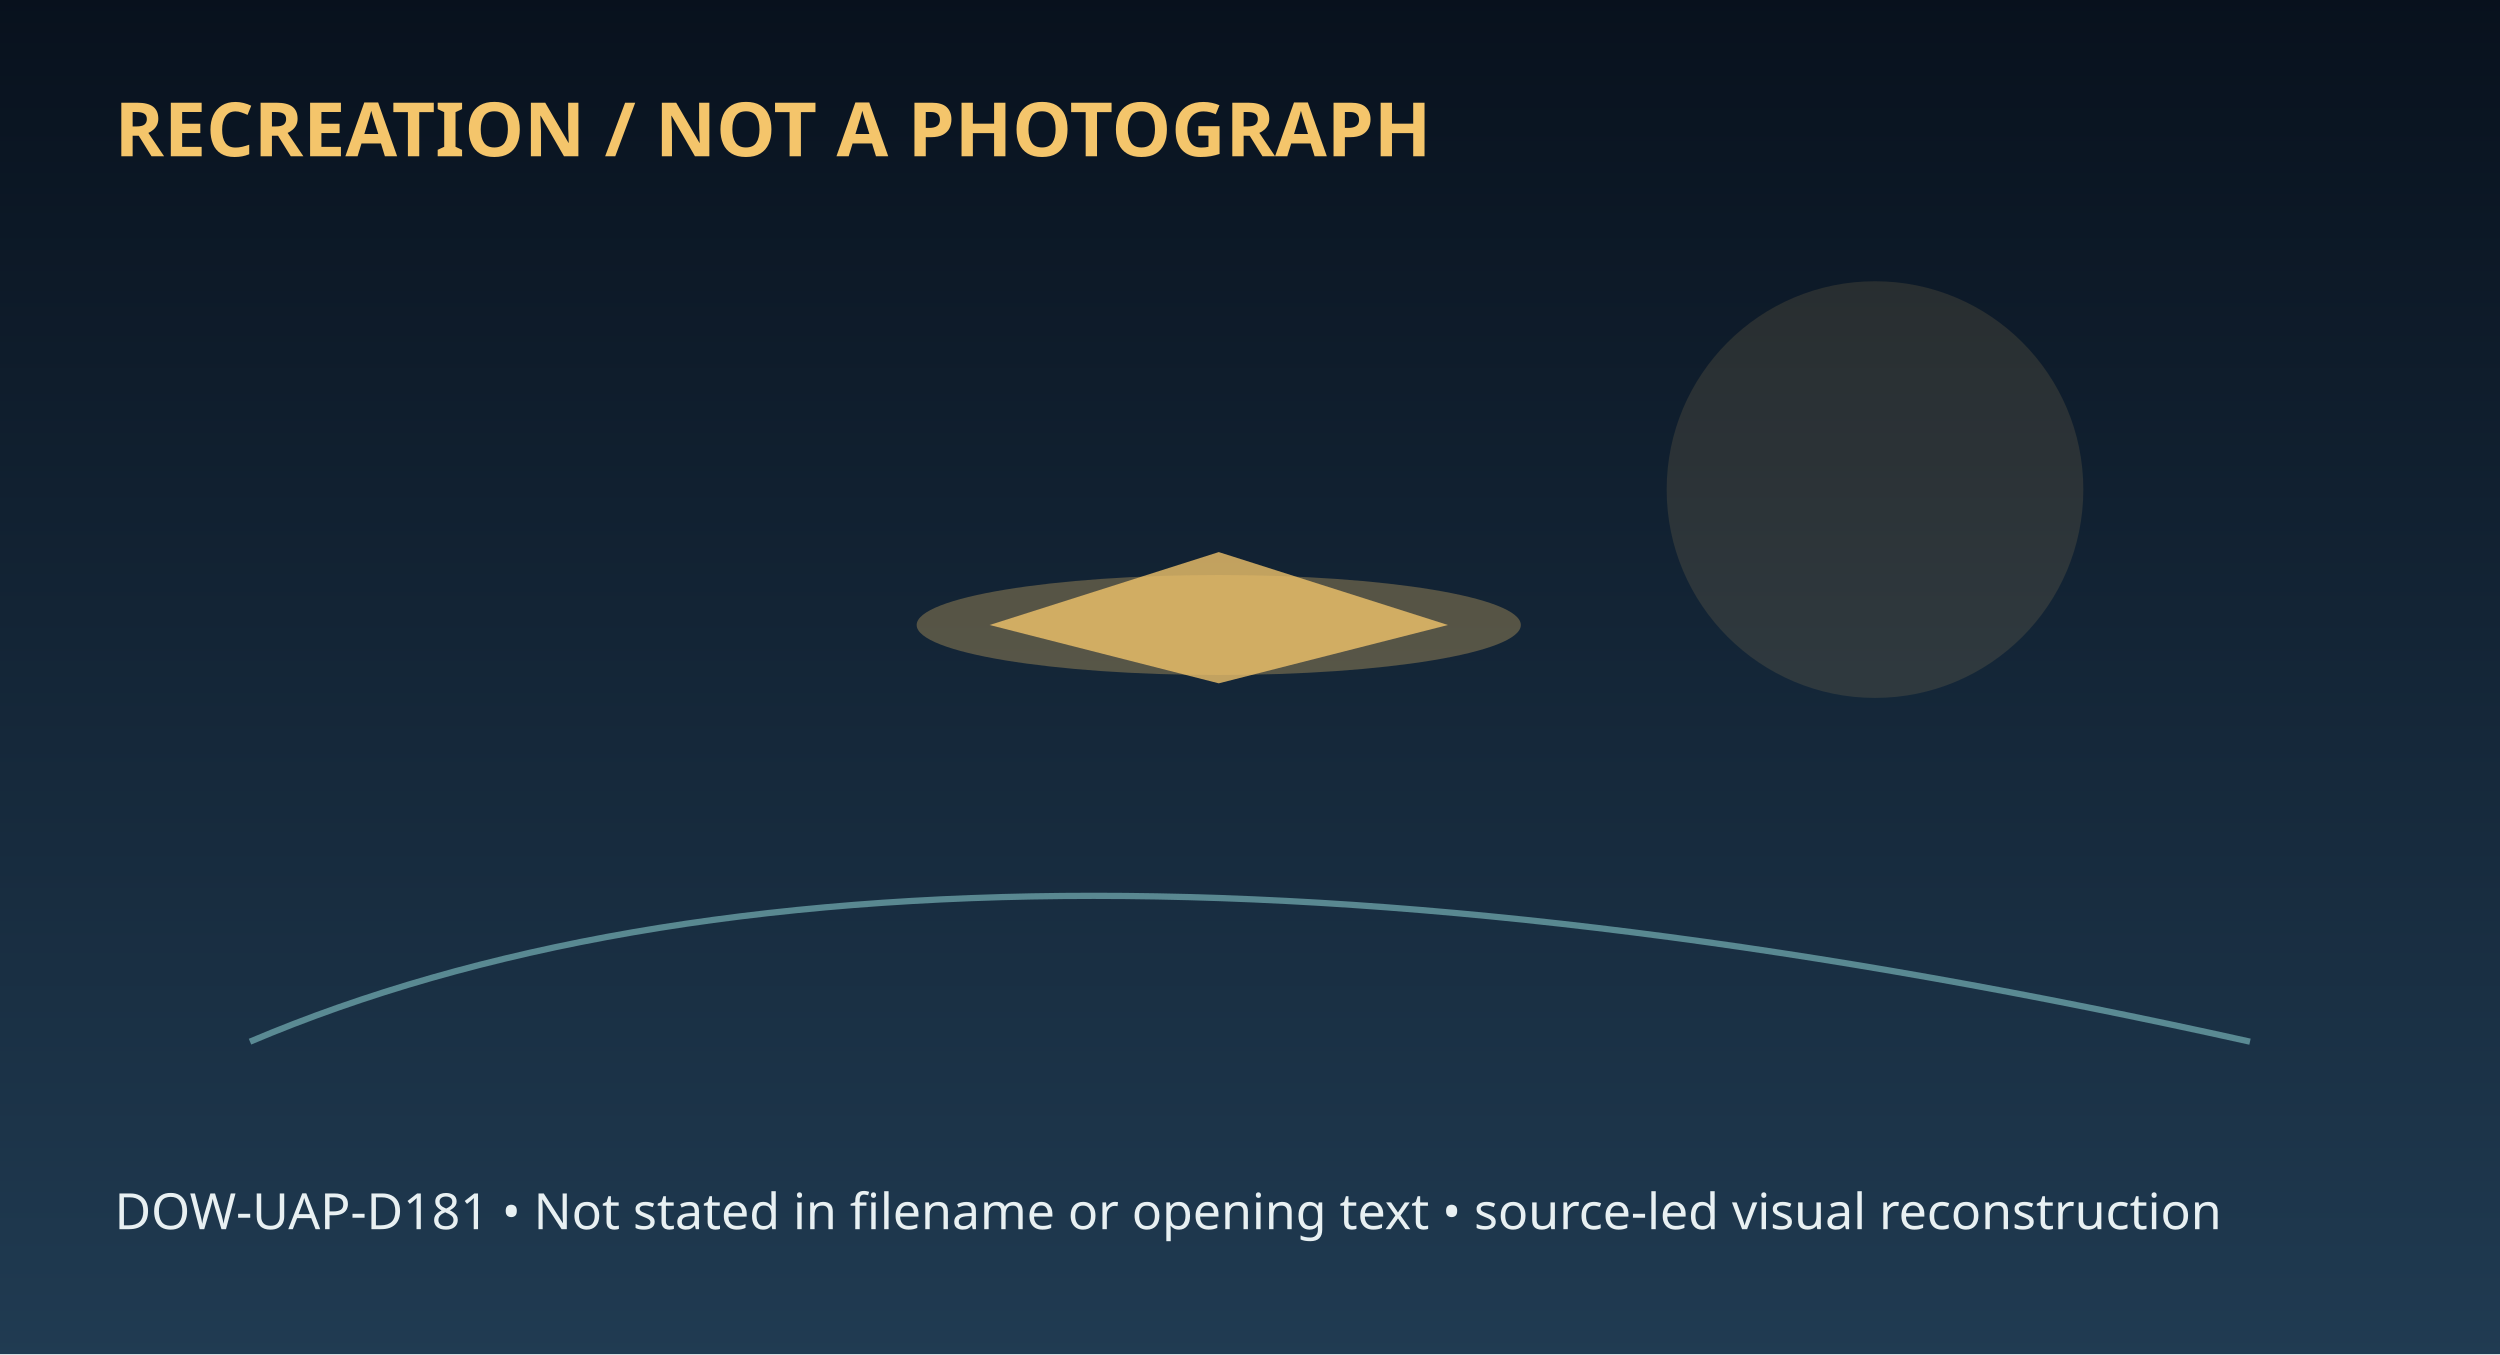
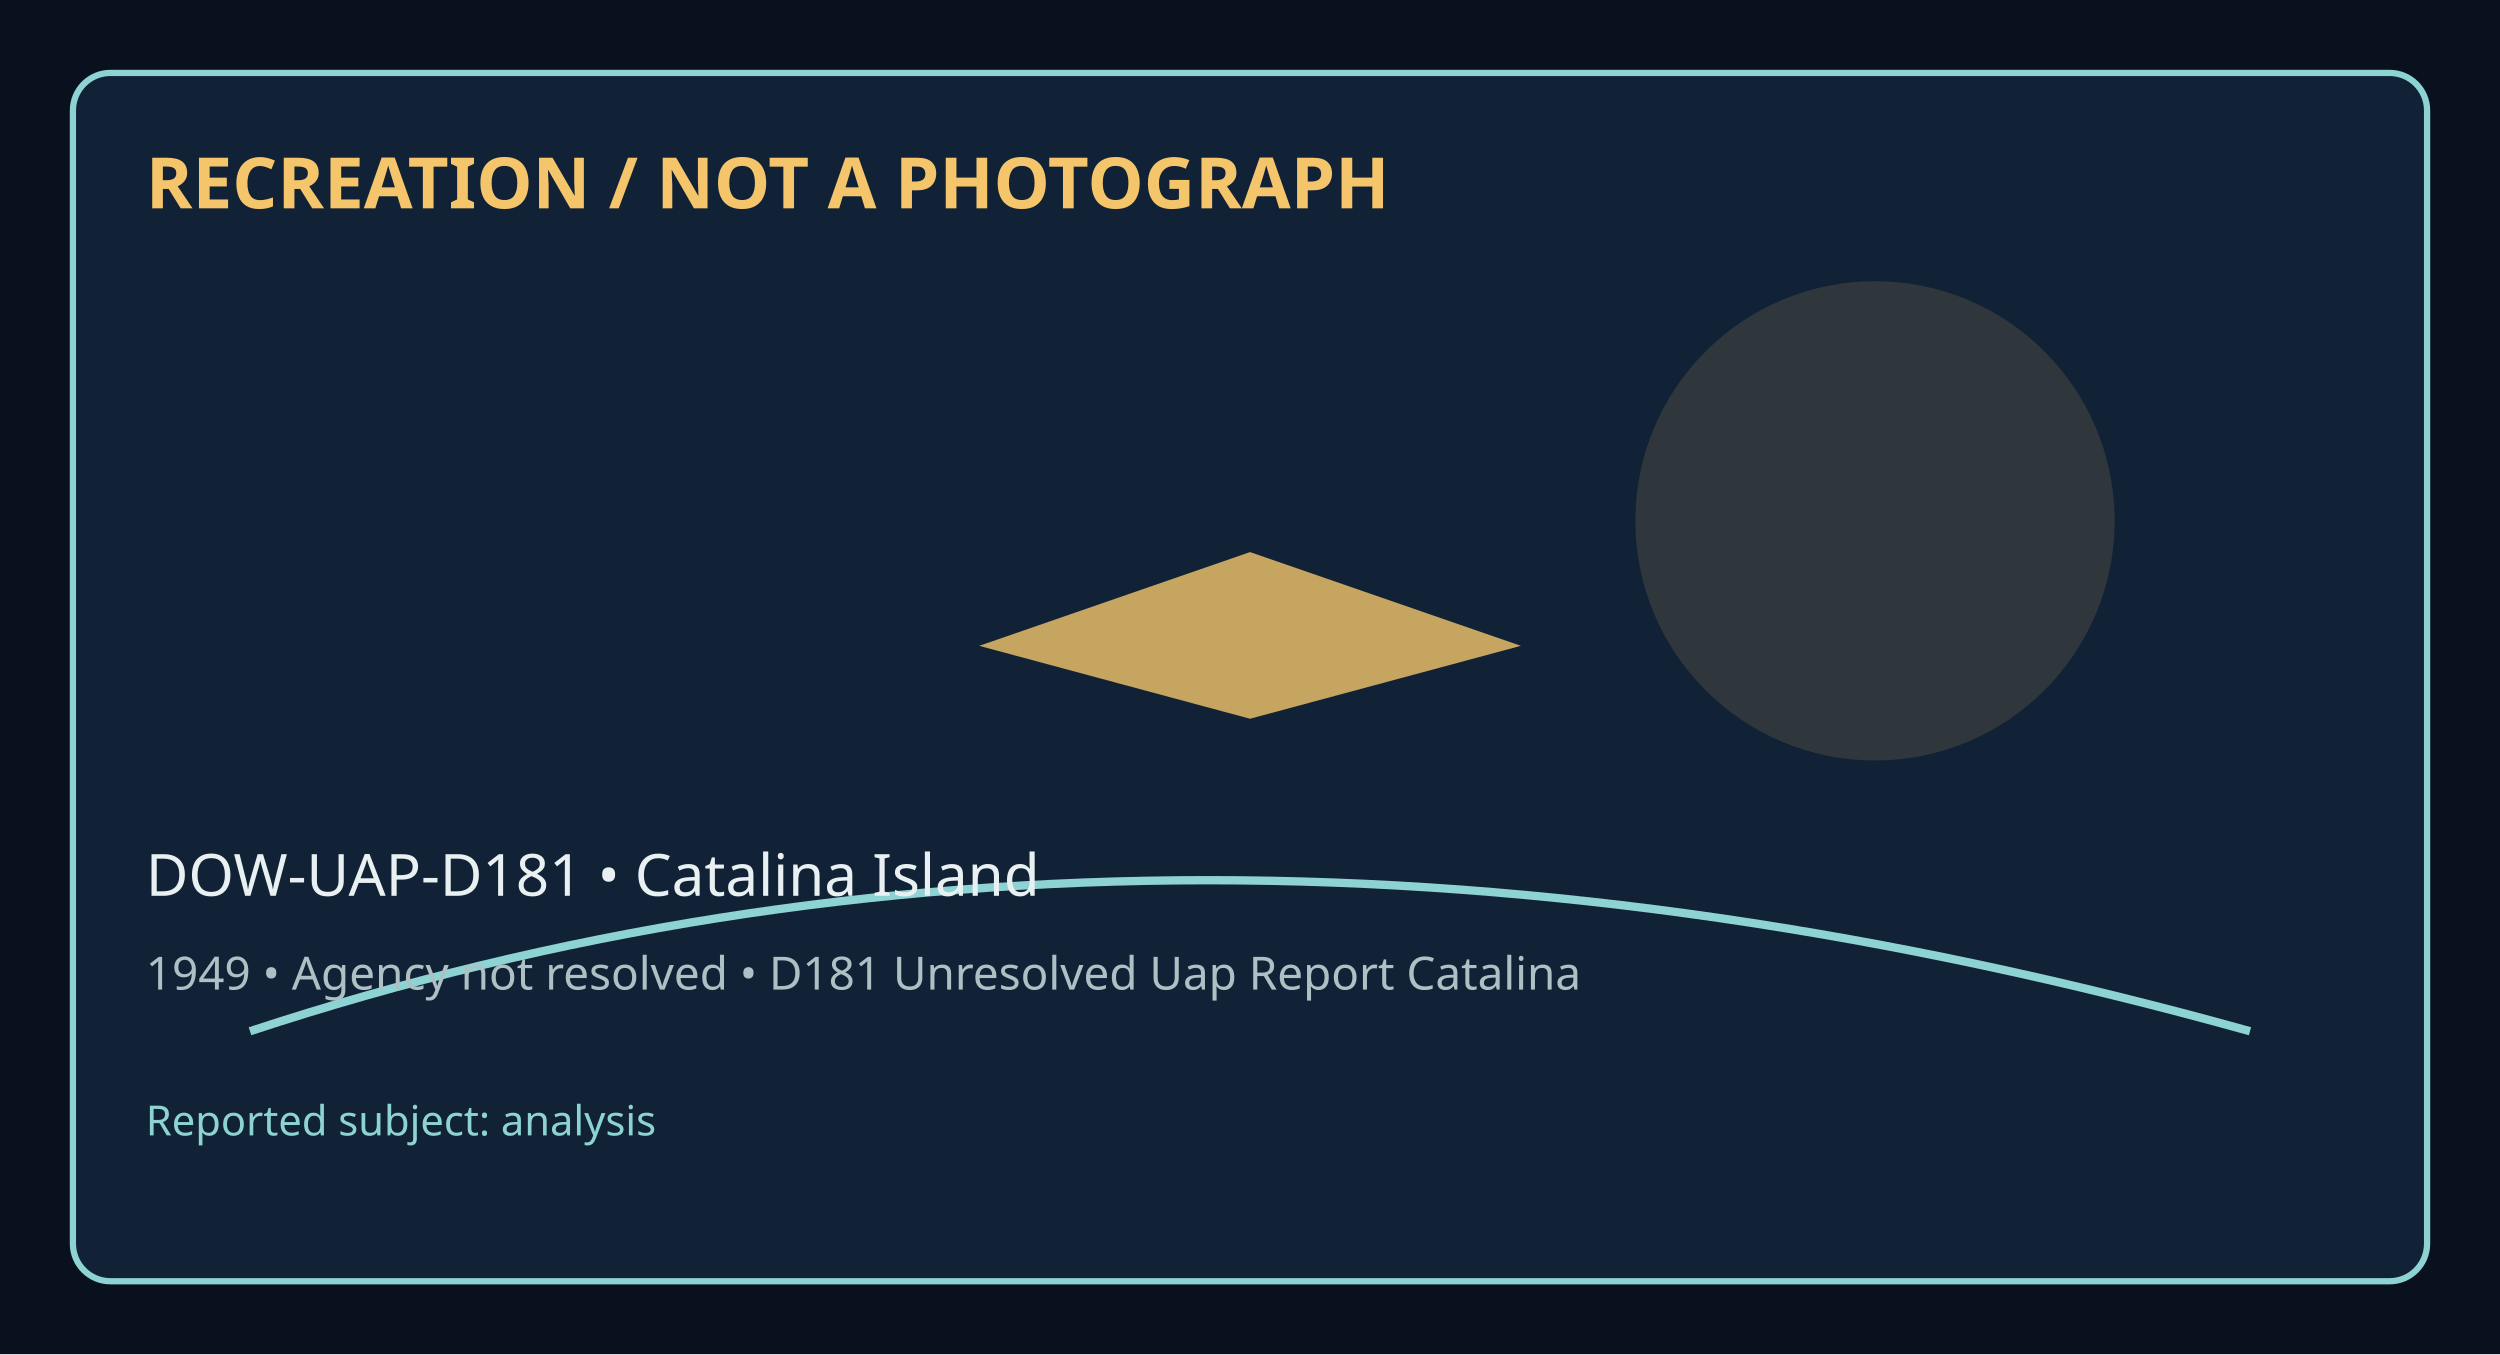
<svg xmlns="http://www.w3.org/2000/svg" viewBox="0 0 1200 650">
-   <defs>
-     <linearGradient id="g" x2="0" y2="1">
-       <stop stop-color="#08111d" />
-       <stop offset="1" stop-color="#203b52" />
-     </linearGradient>
-   </defs>
-   <rect width="1200" height="650" fill="url(#g)" />
-   <circle cx="900" cy="235" r="100" fill="#f4c56b" opacity=".12" />
-   <path d="M120 500 Q450 360 1080 500" fill="none" stroke="#8ed3d4" stroke-width="3" opacity=".55" />
-   <path d="M475 300 l110 -35 110 35 -110 28z" fill="#f4c56b" opacity=".78" />
-   <ellipse cx="585" cy="300" rx="145" ry="24" fill="#f4c56b" opacity=".3" />
-   <text x="55" y="75" fill="#f4c56b" font-family="sans-serif" font-size="36" font-weight="700">RECREATION / NOT A PHOTOGRAPH</text>
-   <text x="55" y="590" fill="#e8f0f2" font-family="sans-serif" font-size="24">DOW-UAP-D181 • Not stated in filename or opening text • source-led visual reconstruction</text>
+   <rect width="1200" height="650" fill="#08111d" />
+   <rect x="35" y="35" width="1130" height="580" rx="18" fill="#112236" stroke="#8ed3d4" stroke-width="3" />
+   <circle cx="900" cy="250" r="115" fill="#f4c56b" opacity=".13" />
+   <path d="M120 495 Q560 350 1080 495" fill="none" stroke="#8ed3d4" stroke-width="4" />
+   <path d="M470 310 L600 265 L730 310 L600 345 Z" fill="#f4c56b" opacity=".8" />
+   <text x="70" y="100" fill="#f4c56b" font-family="sans-serif" font-size="34" font-weight="700">RECREATION / NOT A PHOTOGRAPH</text>
+   <text x="70" y="430" fill="#e8f0f2" font-family="sans-serif" font-size="28">DOW-UAP-D181 • Catalina Island</text>
+   <text x="70" y="475" fill="#adc1c5" font-family="sans-serif" font-size="22">1949 • Agency not resolved • D181 Unresolved Uap Report Catalina</text>
+   <text x="70" y="545" fill="#8ed3d4" font-family="sans-serif" font-size="20">Reported subject: analysis</text>
</svg>
